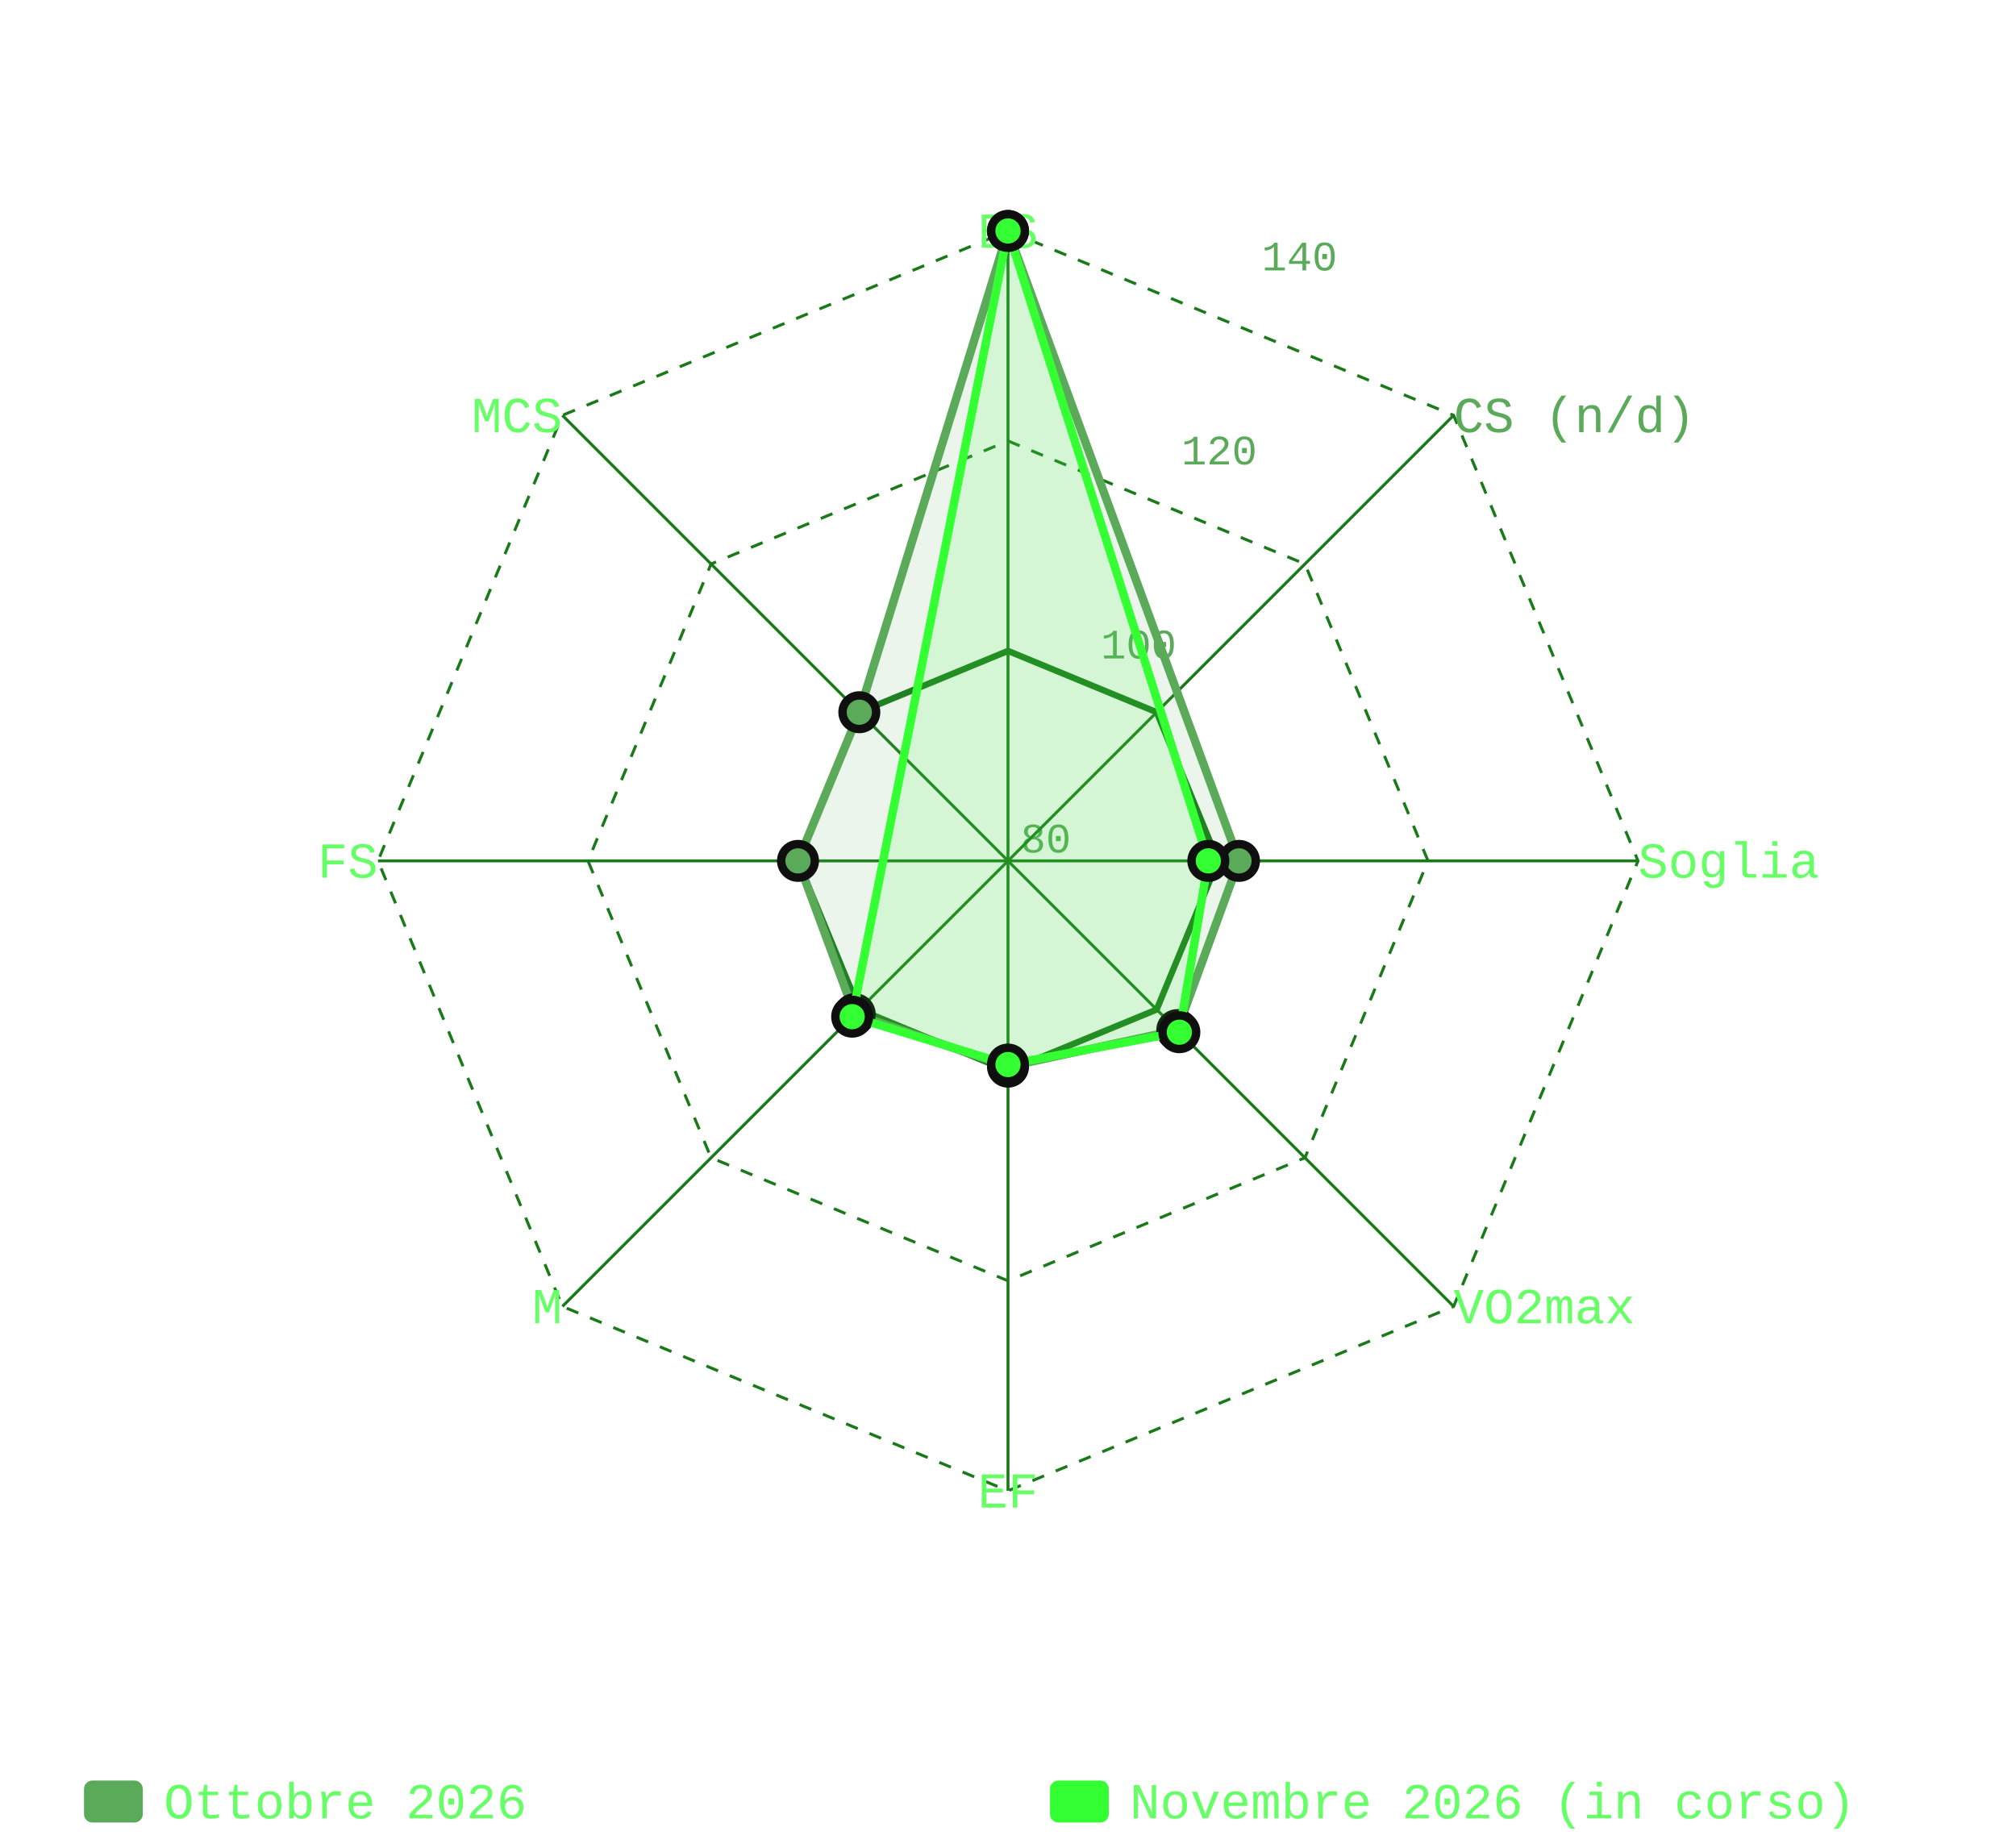
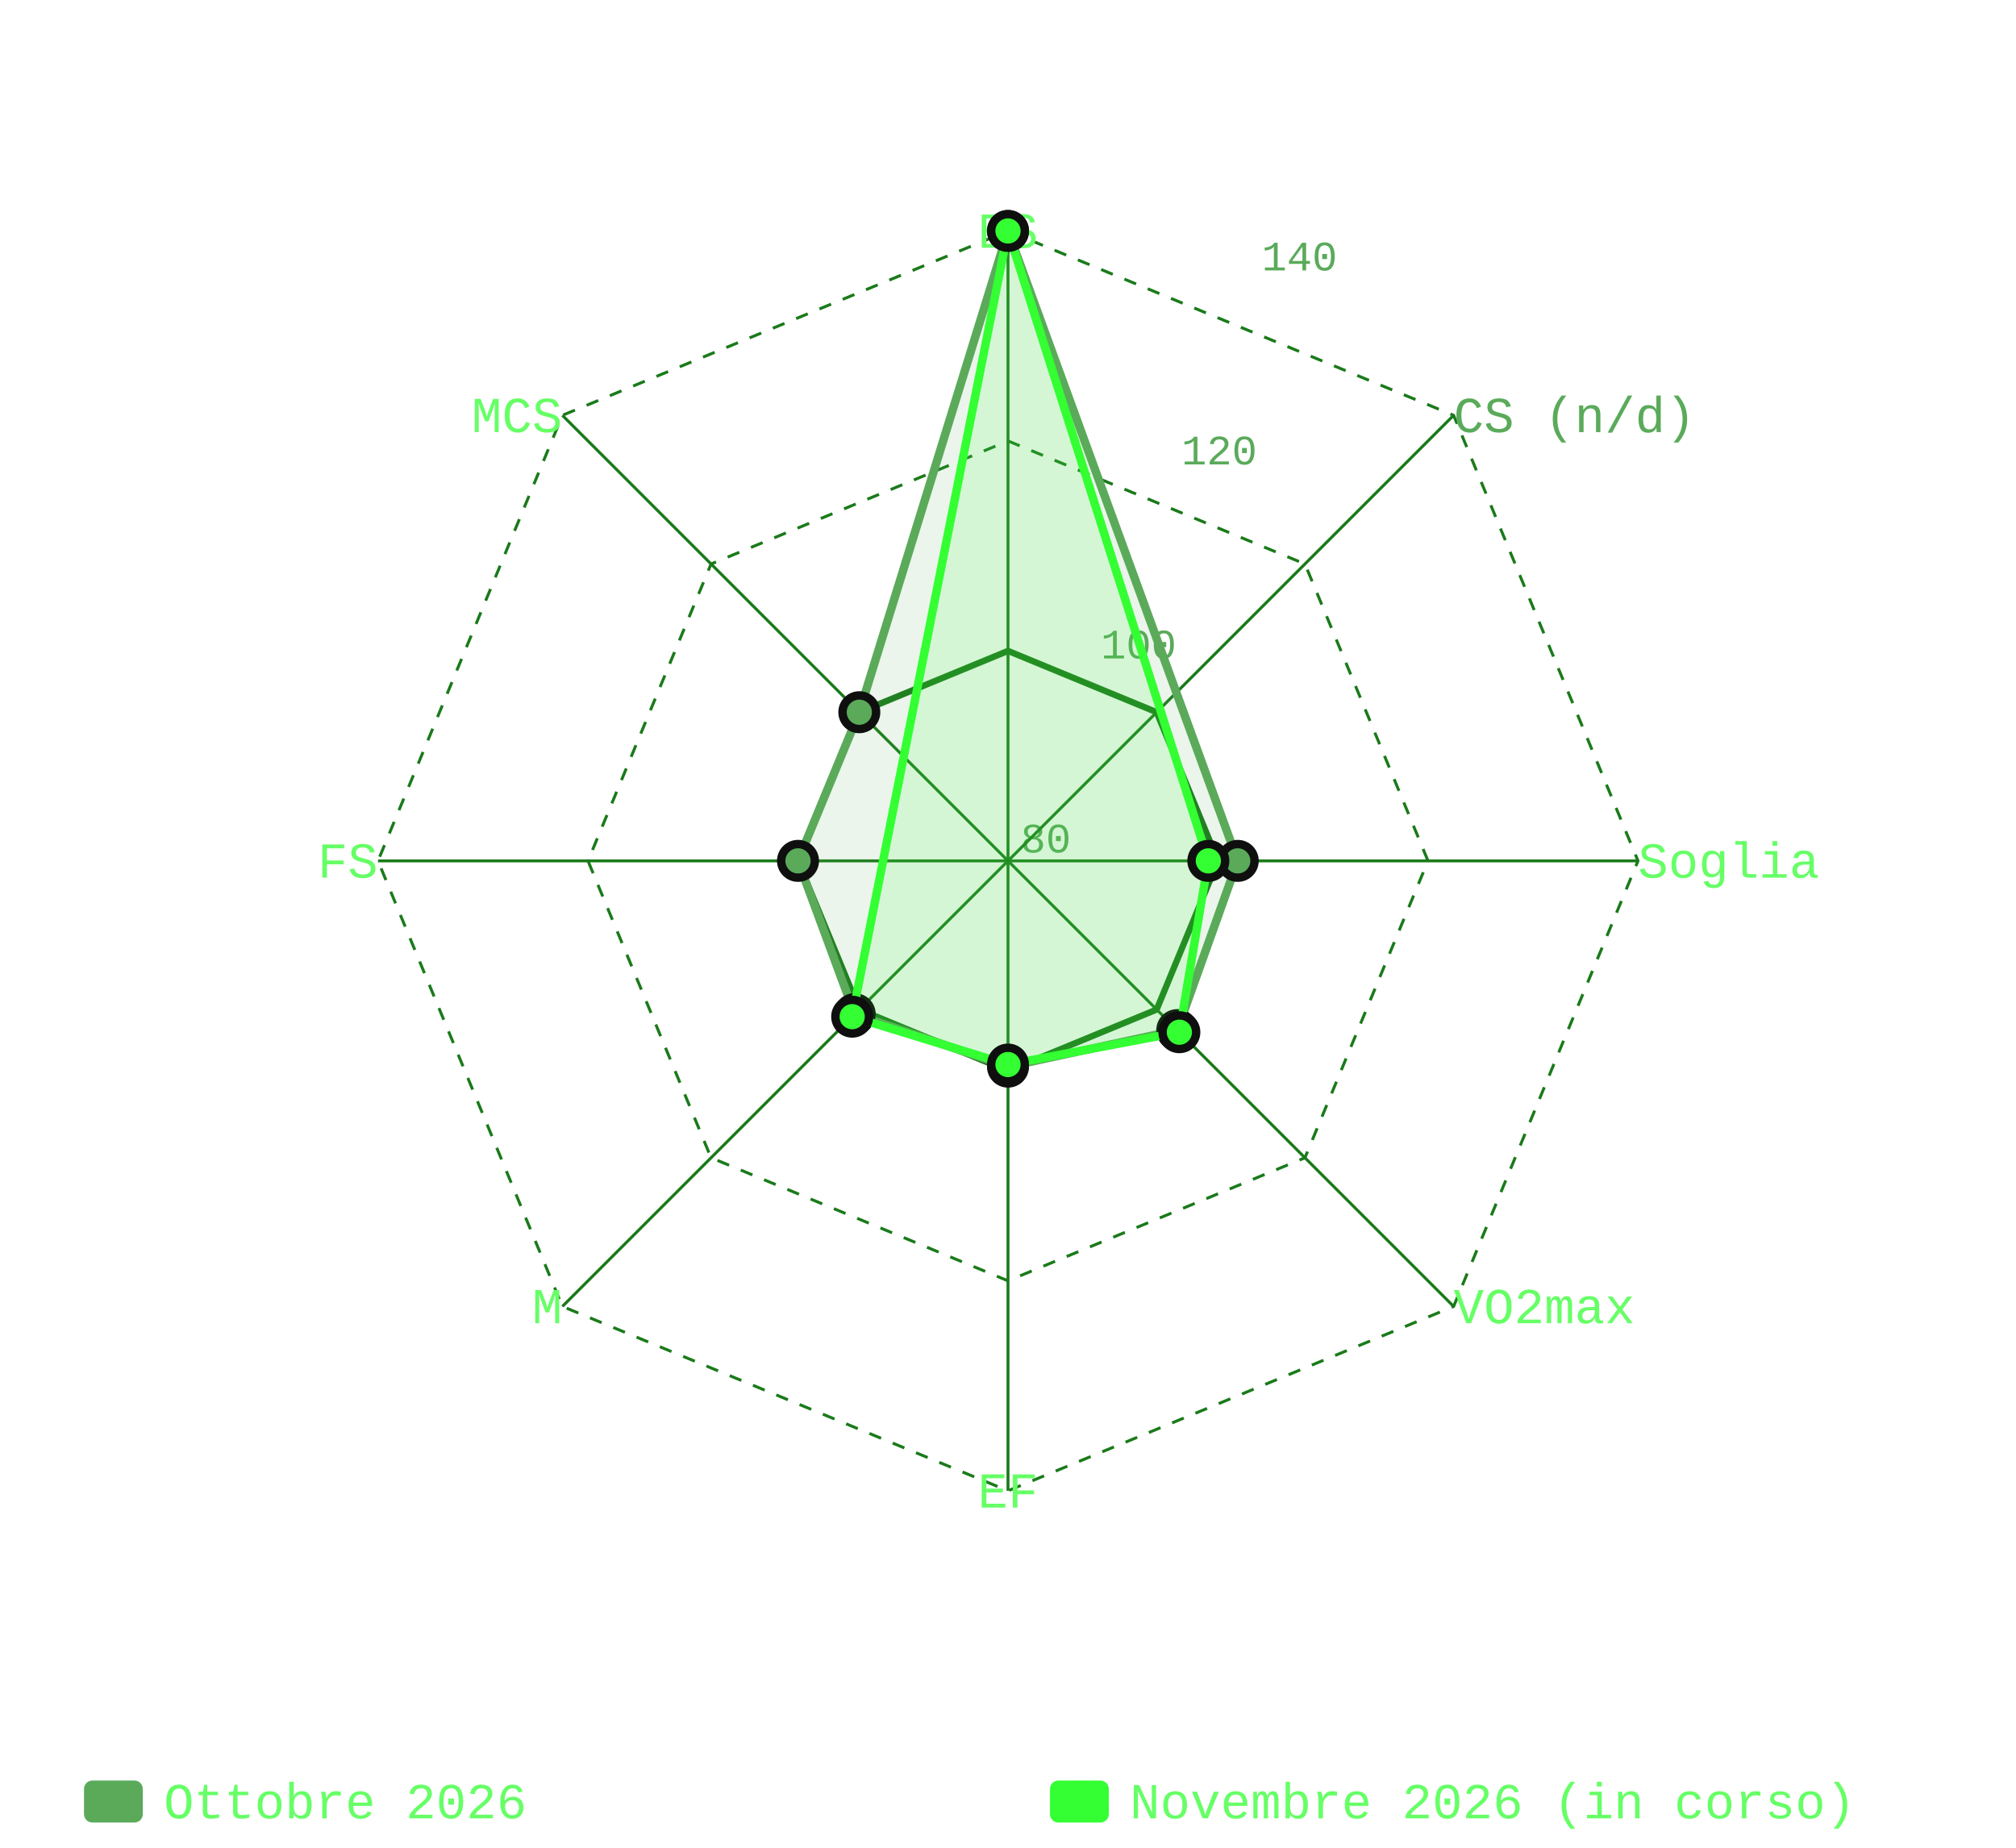
<svg xmlns="http://www.w3.org/2000/svg" viewBox="0 0 480 440" class="w-full h-auto" style="max-width:520px" role="img" aria-label="Profilo del runner, indice 100 = primo mese">
  <polygon points="240.0,205.0 240.0,205.0 240.0,205.0 240.0,205.0 240.0,205.0 240.0,205.0 240.0,205.0 240.0,205.0" fill="none" stroke="#1a7a1a" stroke-width="0.7" stroke-dasharray="3,3" />
  <text x="243.0" y="203.0" fill="#5aaa5a" font-family="Courier New" font-size="10">80</text>
  <polygon points="240.0,155.0 275.4,169.6 290.0,205.0 275.4,240.4 240.0,255.0 204.6,240.4 190.0,205.0 204.6,169.6" fill="none" stroke="#1a7a1a" stroke-width="1.5" />
  <text x="262.1" y="156.8" fill="#5aaa5a" font-family="Courier New" font-size="10">100</text>
  <polygon points="240.0,105.0 310.7,134.3 340.0,205.0 310.7,275.7 240.0,305.0 169.3,275.7 140.0,205.0 169.3,134.3" fill="none" stroke="#1a7a1a" stroke-width="0.7" stroke-dasharray="3,3" />
  <text x="281.3" y="110.6" fill="#5aaa5a" font-family="Courier New" font-size="10">120</text>
  <polygon points="240.0,55.0 346.1,98.9 390.0,205.0 346.1,311.1 240.0,355.0 133.9,311.1 90.0,205.0 133.9,98.9" fill="none" stroke="#1a7a1a" stroke-width="0.7" stroke-dasharray="3,3" />
  <text x="300.4" y="64.4" fill="#5aaa5a" font-family="Courier New" font-size="10">140</text>
  <line x1="240" y1="205" x2="240.0" y2="55.0" stroke="#1a7a1a" stroke-width="0.7" />
  <text x="240.0" y="59.0" text-anchor="middle" fill="#66ff66" font-family="Courier New" font-size="12">ES</text>
  <line x1="240" y1="205" x2="346.1" y2="98.9" stroke="#1a7a1a" stroke-width="0.7" />
  <text x="346.1" y="102.9" text-anchor="start" fill="#5aaa5a" font-family="Courier New" font-size="12">CS (n/d)</text>
  <line x1="240" y1="205" x2="390.0" y2="205.0" stroke="#1a7a1a" stroke-width="0.7" />
  <text x="390.0" y="209.0" text-anchor="start" fill="#66ff66" font-family="Courier New" font-size="12">Soglia</text>
  <line x1="240" y1="205" x2="346.1" y2="311.1" stroke="#1a7a1a" stroke-width="0.7" />
  <text x="346.1" y="315.1" text-anchor="start" fill="#66ff66" font-family="Courier New" font-size="12">VO2max</text>
  <line x1="240" y1="205" x2="240.0" y2="355.0" stroke="#1a7a1a" stroke-width="0.7" />
  <text x="240.0" y="359.0" text-anchor="middle" fill="#66ff66" font-family="Courier New" font-size="12">EF</text>
  <line x1="240" y1="205" x2="133.9" y2="311.1" stroke="#1a7a1a" stroke-width="0.7" />
  <text x="133.9" y="315.1" text-anchor="end" fill="#66ff66" font-family="Courier New" font-size="12">M</text>
  <line x1="240" y1="205" x2="90.0" y2="205.0" stroke="#1a7a1a" stroke-width="0.7" />
  <text x="90.0" y="209.0" text-anchor="end" fill="#66ff66" font-family="Courier New" font-size="12">FS</text>
  <line x1="240" y1="205" x2="133.9" y2="98.9" stroke="#1a7a1a" stroke-width="0.7" />
  <text x="133.9" y="102.9" text-anchor="end" fill="#66ff66" font-family="Courier New" font-size="12">MCS</text>
-   <polygon points="240.0,55.0 295.0,205.0 280.3,245.3 240.0,254.0 203.5,241.5 190.0,205.0 204.6,169.6" fill="#5aaa5a" fill-opacity="0.12" stroke="#5aaa5a" stroke-width="2" />
+   <polygon points="240.0,55.0 294.7,205.0 280.3,245.3 240.0,254.0 203.5,241.5 190.0,205.0 204.6,169.6" fill="#5aaa5a" fill-opacity="0.12" stroke="#5aaa5a" stroke-width="2" />
  <circle cx="240.0" cy="55.0" r="4" fill="#5aaa5a" stroke="#0f0f0f" stroke-width="2" />
-   <circle cx="295.0" cy="205.0" r="4" fill="#5aaa5a" stroke="#0f0f0f" stroke-width="2" />
+   <circle cx="294.7" cy="205.0" r="4" fill="#5aaa5a" stroke="#0f0f0f" stroke-width="2" />
  <circle cx="280.3" cy="245.3" r="4" fill="#5aaa5a" stroke="#0f0f0f" stroke-width="2" />
  <circle cx="240.0" cy="254.0" r="4" fill="#5aaa5a" stroke="#0f0f0f" stroke-width="2" />
  <circle cx="203.5" cy="241.5" r="4" fill="#5aaa5a" stroke="#0f0f0f" stroke-width="2" />
  <circle cx="190.0" cy="205.0" r="4" fill="#5aaa5a" stroke="#0f0f0f" stroke-width="2" />
  <circle cx="204.6" cy="169.6" r="4" fill="#5aaa5a" stroke="#0f0f0f" stroke-width="2" />
  <polygon points="240.0,55.0 287.7,205.0 280.8,245.8 240.0,253.5 202.9,242.1" fill="#33ff33" fill-opacity="0.12" stroke="#33ff33" stroke-width="2" />
  <circle cx="240.0" cy="55.0" r="4" fill="#33ff33" stroke="#0f0f0f" stroke-width="2" />
  <circle cx="287.7" cy="205.0" r="4" fill="#33ff33" stroke="#0f0f0f" stroke-width="2" />
  <circle cx="280.8" cy="245.8" r="4" fill="#33ff33" stroke="#0f0f0f" stroke-width="2" />
  <circle cx="240.0" cy="253.5" r="4" fill="#33ff33" stroke="#0f0f0f" stroke-width="2" />
  <circle cx="202.9" cy="242.1" r="4" fill="#33ff33" stroke="#0f0f0f" stroke-width="2" />
  <rect x="20" y="424" width="14" height="10" fill="#5aaa5a" rx="2" />
  <text x="39" y="433" fill="#66ff66" font-family="Courier New" font-size="12">Ottobre 2026</text>
  <rect x="250" y="424" width="14" height="10" fill="#33ff33" rx="2" />
  <text x="269" y="433" fill="#66ff66" font-family="Courier New" font-size="12">Novembre 2026 (in corso)</text>
</svg>
